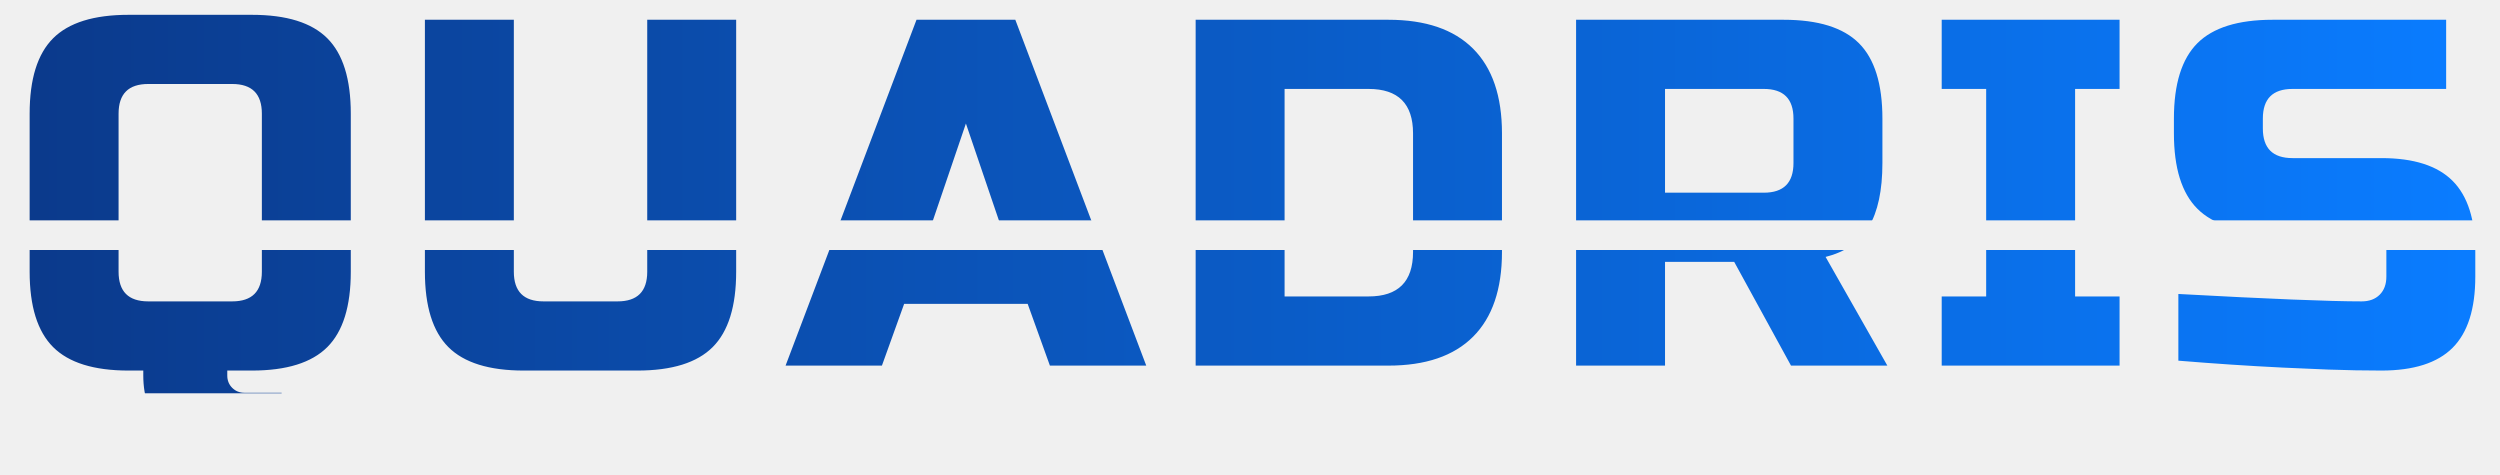
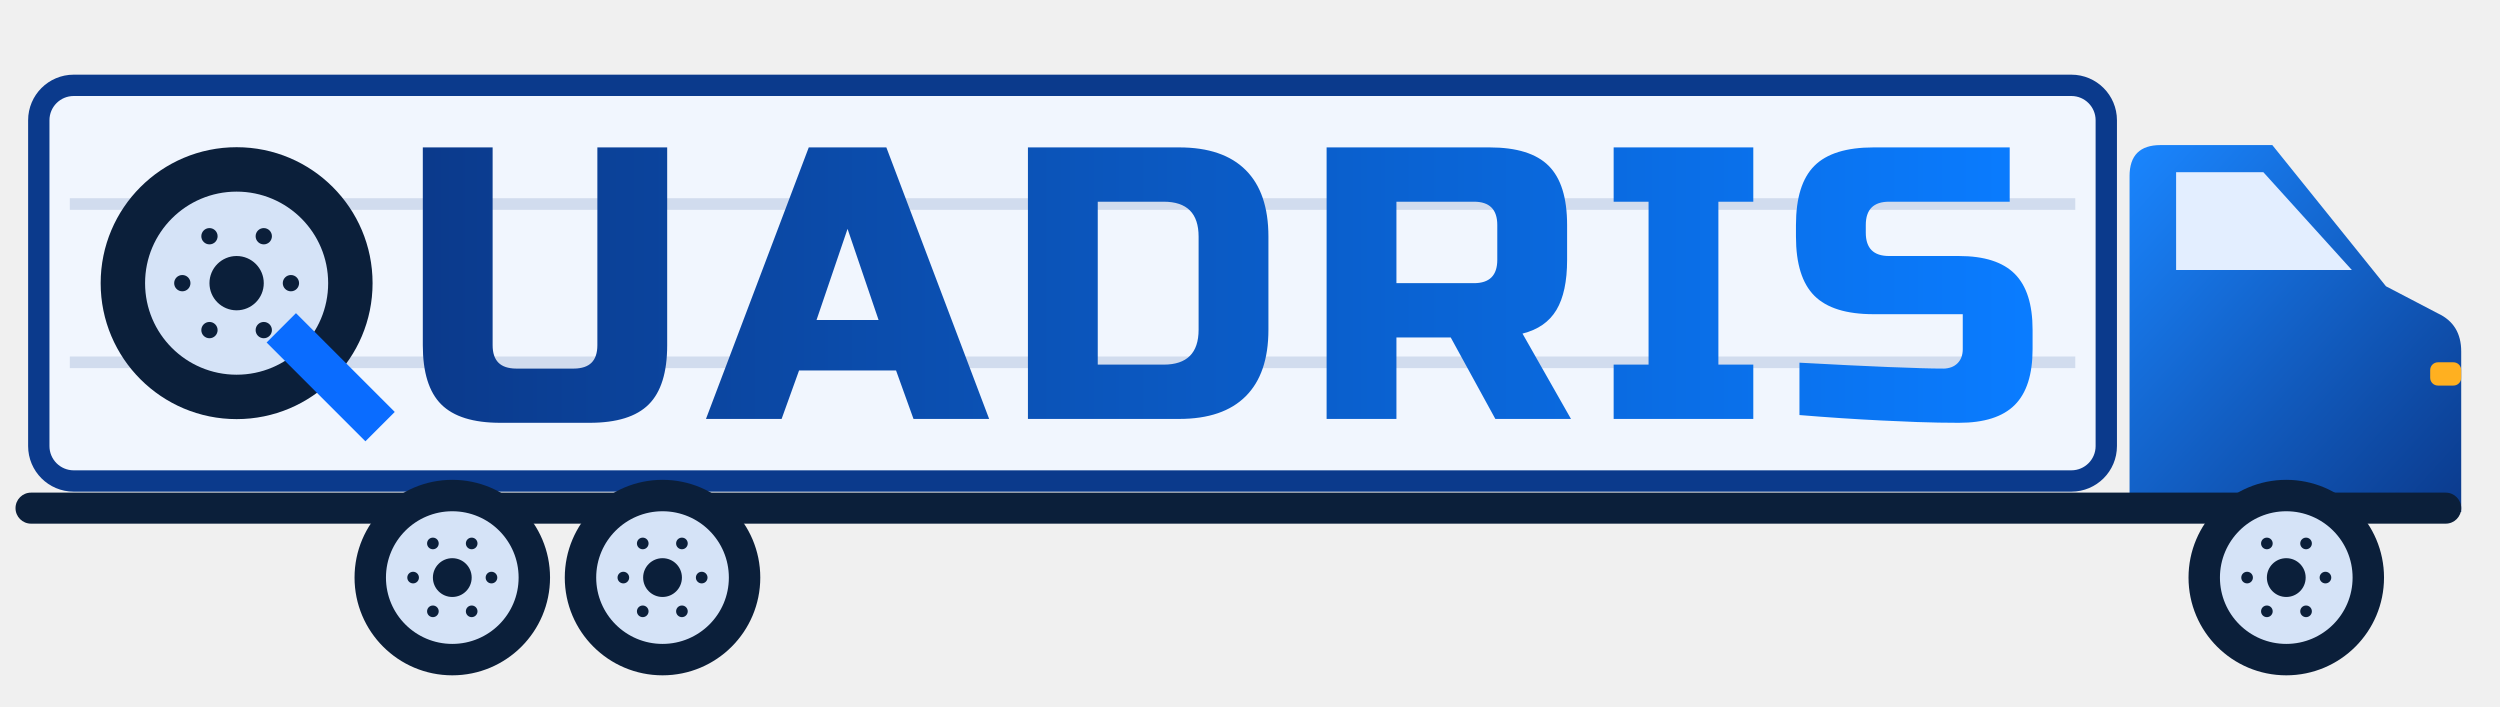
- <svg xmlns="http://www.w3.org/2000/svg" viewBox="-2 26.0 506.0 96.0" role="img" aria-label="Quadris Kft.">
+ <svg xmlns="http://www.w3.org/2000/svg" viewBox="-10 -8.0 644.5 182.1" role="img" aria-label="Quadris Kft.">
  <defs>
-     <linearGradient id="qg" x1="0" y1="0" x2="1" y2="0">
+     <linearGradient id="lg" x1="0" y1="0" x2="1" y2="0">
      <stop offset="0" stop-color="#0b3a8c" />
      <stop offset="1" stop-color="#0a7cff" />
    </linearGradient>
-     <mask id="groove" maskUnits="userSpaceOnUse">
-       <rect x="-10" y="16" width="522" height="116" fill="#fff" />
-       <rect x="-10" y="70.6" width="522" height="6.0" fill="#000" />
-     </mask>
+     <linearGradient id="cg" x1="0" y1="0" x2="1" y2="1">
+       <stop offset="0" stop-color="#1a86ff" />
+       <stop offset="1" stop-color="#0b3a8c" />
+     </linearGradient>
  </defs>
-   <path d="M55 105.50L55 116Q48 117 41.60 117Q35.20 117 31.10 112.90Q27 108.80 27 102L27 102L27 101L24 101Q13.50 101 8.75 96.25Q4 91.50 4 81L4 81L4 49Q4 38.50 8.75 33.75Q13.50 29 24 29L24 29L49 29Q59.50 29 64.25 33.75Q69 38.50 69 49L69 49L69 81Q69 91.50 64.25 96.25Q59.50 101 49 101L49 101L44 101L44 102Q44 103.50 45 104.50Q46 105.50 47.50 105.50L47.50 105.50L55 105.50ZM51 81L51 49Q51 43 45 43L45 43L28 43Q22 43 22 49L22 49L22 81Q22 87 28 87L28 87L45 87Q51 87 51 81L51 81ZM129 81L129 30L147 30L147 81Q147 91.50 142.25 96.25Q137.50 101 127 101L127 101L104 101Q93.50 101 88.75 96.25Q84 91.50 84 81L84 81L84 30L102 30L102 81Q102 87 108 87L108 87L123 87Q129 87 129 81L129 81ZM181 87.50L176.50 100L157 100L183.50 30L203.50 30L230 100L210.50 100L206 87.50L181 87.50ZM193.50 51L185.50 74.50L201.50 74.50L193.50 51ZM240 30L279 30Q290.30 30 296.15 35.85Q302 41.70 302 53L302 53L302 77Q302 88.30 296.15 94.15Q290.30 100 279 100L279 100L240 100L240 30ZM284 77L284 53Q284 44 275 44L275 44L258 44L258 86L275 86Q284 86 284 77L284 77ZM317 100L317 30L359 30Q369.50 30 374.25 34.75Q379 39.50 379 50L379 50L379 59Q379 67.30 376.25 71.90Q373.50 76.50 367.50 78L367.50 78L380 100L360.50 100L349 79L335 79L335 100L317 100ZM361 59L361 50Q361 44 355 44L355 44L335 44L335 65L355 65Q361 65 361 59L361 59ZM427 86L427 100L391 100L391 86L400 86L400 44L391 44L391 30L427 30L427 44L418 44L418 86L427 86ZM438.90 99L438.90 85.50Q466.30 87 476 87L476 87Q478.30 87 479.65 85.65Q481 84.30 481 82L481 82L481 73L458 73Q447.50 73 442.75 68.25Q438 63.50 438 53L438 53L438 50Q438 39.50 442.75 34.75Q447.50 30 458 30L458 30L493.10 30L493.10 44L462 44Q456 44 456 50L456 50L456 52Q456 58 462 58L462 58L480 58Q489.80 58 494.40 62.60Q499 67.20 499 77L499 77L499 82Q499 91.80 494.40 96.40Q489.80 101 480 101L480 101Q474.90 101 469.20 100.80L469.20 100.80L460 100.40Q449.80 99.90 438.90 99L438.90 99Z" fill="url(#qg)" mask="url(#groove)" />
+   <rect x="0" y="14.0" width="533.0" height="102.0" rx="9" fill="#f1f6fe" stroke="#0b3a8c" stroke-width="5.5" />
+   <path d="M8,44.6H525.0" stroke="#0b3a8c" stroke-opacity="0.14" stroke-width="3" />
+   <path d="M8,85.4H525.0" stroke="#0b3a8c" stroke-opacity="0.14" stroke-width="3" />
+   <circle cx="51.0" cy="65.0" r="29.1" fill="none" stroke="#0b1f3a" stroke-width="11.9" />
+   <circle cx="51.0" cy="65.0" r="23.6" fill="#d5e3f7" />
+   <circle cx="51.0" cy="65.0" r="7.0" fill="#0b1f3a" />
+   <circle cx="65.0" cy="65.0" r="2.1" fill="#0b1f3a" />
+   <circle cx="58.0" cy="77.1" r="2.1" fill="#0b1f3a" />
+   <circle cx="44.0" cy="77.1" r="2.1" fill="#0b1f3a" />
+   <circle cx="37.0" cy="65.0" r="2.1" fill="#0b1f3a" />
+   <circle cx="44.0" cy="52.9" r="2.1" fill="#0b1f3a" />
+   <circle cx="58.0" cy="52.9" r="2.1" fill="#0b1f3a" />
+   <path d="M66.3,80.3L84.2,98.2" stroke="#0a6cff" stroke-width="10.7" stroke-linecap="square" />
+   <path d="M144 81L144 30L162 30L162 81Q162 91.50 157.25 96.25Q152.50 101 142 101L142 101L119 101Q108.50 101 103.75 96.25Q99 91.50 99 81L99 81L99 30L117 30L117 81Q117 87 123 87L123 87L138 87Q144 87 144 81L144 81ZM196 87.50L191.50 100L172 100L198.50 30L218.50 30L245 100L225.50 100L221 87.50L196 87.50ZM208.50 51L200.50 74.50L216.50 74.50L208.50 51ZM255 30L294 30Q305.30 30 311.15 35.85Q317 41.70 317 53L317 53L317 77Q317 88.30 311.15 94.15Q305.30 100 294 100L294 100L255 100L255 30ZM299 77L299 53Q299 44 290 44L290 44L273 44L273 86L290 86Q299 86 299 77L299 77ZM332 100L332 30L374 30Q384.50 30 389.25 34.75Q394 39.50 394 50L394 50L394 59Q394 67.30 391.25 71.90Q388.50 76.50 382.50 78L382.50 78L395 100L375.50 100L364 79L350 79L350 100L332 100ZM376 59L376 50Q376 44 370 44L370 44L350 44L350 65L370 65Q376 65 376 59L376 59ZM442 86L442 100L406 100L406 86L415 86L415 44L406 44L406 30L442 30L442 44L433 44L433 86L442 86ZM453.90 99L453.90 85.50Q481.30 87 491 87L491 87Q493.30 87 494.65 85.65Q496 84.30 496 82L496 82L496 73L473 73Q462.50 73 457.75 68.25Q453 63.50 453 53L453 53L453 50Q453 39.50 457.75 34.75Q462.50 30 473 30L473 30L508.10 30L508.10 44L477 44Q471 44 471 50L471 50L471 52Q471 58 477 58L477 58L495 58Q504.80 58 509.40 62.60Q514 67.20 514 77L514 77L514 82Q514 91.80 509.40 96.40Q504.80 101 495 101L495 101Q489.90 101 484.20 100.80L484.20 100.80L475 100.40Q464.80 99.90 453.90 99L453.90 99Z" fill="url(#lg)" />
+   <path d="M539.0,124.0V37.4Q539.0,29.4 547.0,29.4H575.8L605.1,65.8L618.5,72.8Q624.5,75.6 624.5,82.6V124.0Z" fill="url(#cg)" />
+   <path d="M551.0,36.4H573.5L596.3,61.6H551.0Z" fill="#e3eeff" />
+   <rect x="616.5" y="85.4" width="8" height="6" rx="2" fill="#ffb020" />
+   <rect x="-6" y="119.0" width="630.5" height="8" rx="4" fill="#0b1f3a" />
+   <circle cx="106.6" cy="140.9" r="20.9" fill="none" stroke="#0b1f3a" stroke-width="8.6" />
+   <circle cx="106.6" cy="140.9" r="17.1" fill="#d5e3f7" />
+   <circle cx="106.6" cy="140.9" r="5.0" fill="#0b1f3a" />
+   <circle cx="116.7" cy="140.9" r="1.5" fill="#0b1f3a" />
+   <circle cx="111.6" cy="149.6" r="1.5" fill="#0b1f3a" />
+   <circle cx="101.6" cy="149.6" r="1.5" fill="#0b1f3a" />
+   <circle cx="96.5" cy="140.9" r="1.5" fill="#0b1f3a" />
+   <circle cx="101.6" cy="132.1" r="1.5" fill="#0b1f3a" />
+   <circle cx="111.6" cy="132.1" r="1.5" fill="#0b1f3a" />
+   <circle cx="160.8" cy="140.9" r="20.9" fill="none" stroke="#0b1f3a" stroke-width="8.6" />
+   <circle cx="160.8" cy="140.9" r="17.1" fill="#d5e3f7" />
+   <circle cx="160.8" cy="140.9" r="5.0" fill="#0b1f3a" />
+   <circle cx="170.9" cy="140.9" r="1.5" fill="#0b1f3a" />
+   <circle cx="165.8" cy="149.6" r="1.5" fill="#0b1f3a" />
+   <circle cx="155.7" cy="149.6" r="1.5" fill="#0b1f3a" />
+   <circle cx="150.7" cy="140.9" r="1.5" fill="#0b1f3a" />
+   <circle cx="155.7" cy="132.1" r="1.5" fill="#0b1f3a" />
+   <circle cx="165.8" cy="132.1" r="1.5" fill="#0b1f3a" />
+   <circle cx="579.4" cy="140.9" r="20.9" fill="none" stroke="#0b1f3a" stroke-width="8.6" />
+   <circle cx="579.4" cy="140.9" r="17.1" fill="#d5e3f7" />
+   <circle cx="579.4" cy="140.9" r="5.0" fill="#0b1f3a" />
+   <circle cx="589.5" cy="140.9" r="1.5" fill="#0b1f3a" />
+   <circle cx="584.5" cy="149.6" r="1.5" fill="#0b1f3a" />
+   <circle cx="574.4" cy="149.6" r="1.5" fill="#0b1f3a" />
+   <circle cx="569.3" cy="140.9" r="1.5" fill="#0b1f3a" />
+   <circle cx="574.4" cy="132.1" r="1.5" fill="#0b1f3a" />
+   <circle cx="584.5" cy="132.1" r="1.5" fill="#0b1f3a" />
</svg>
